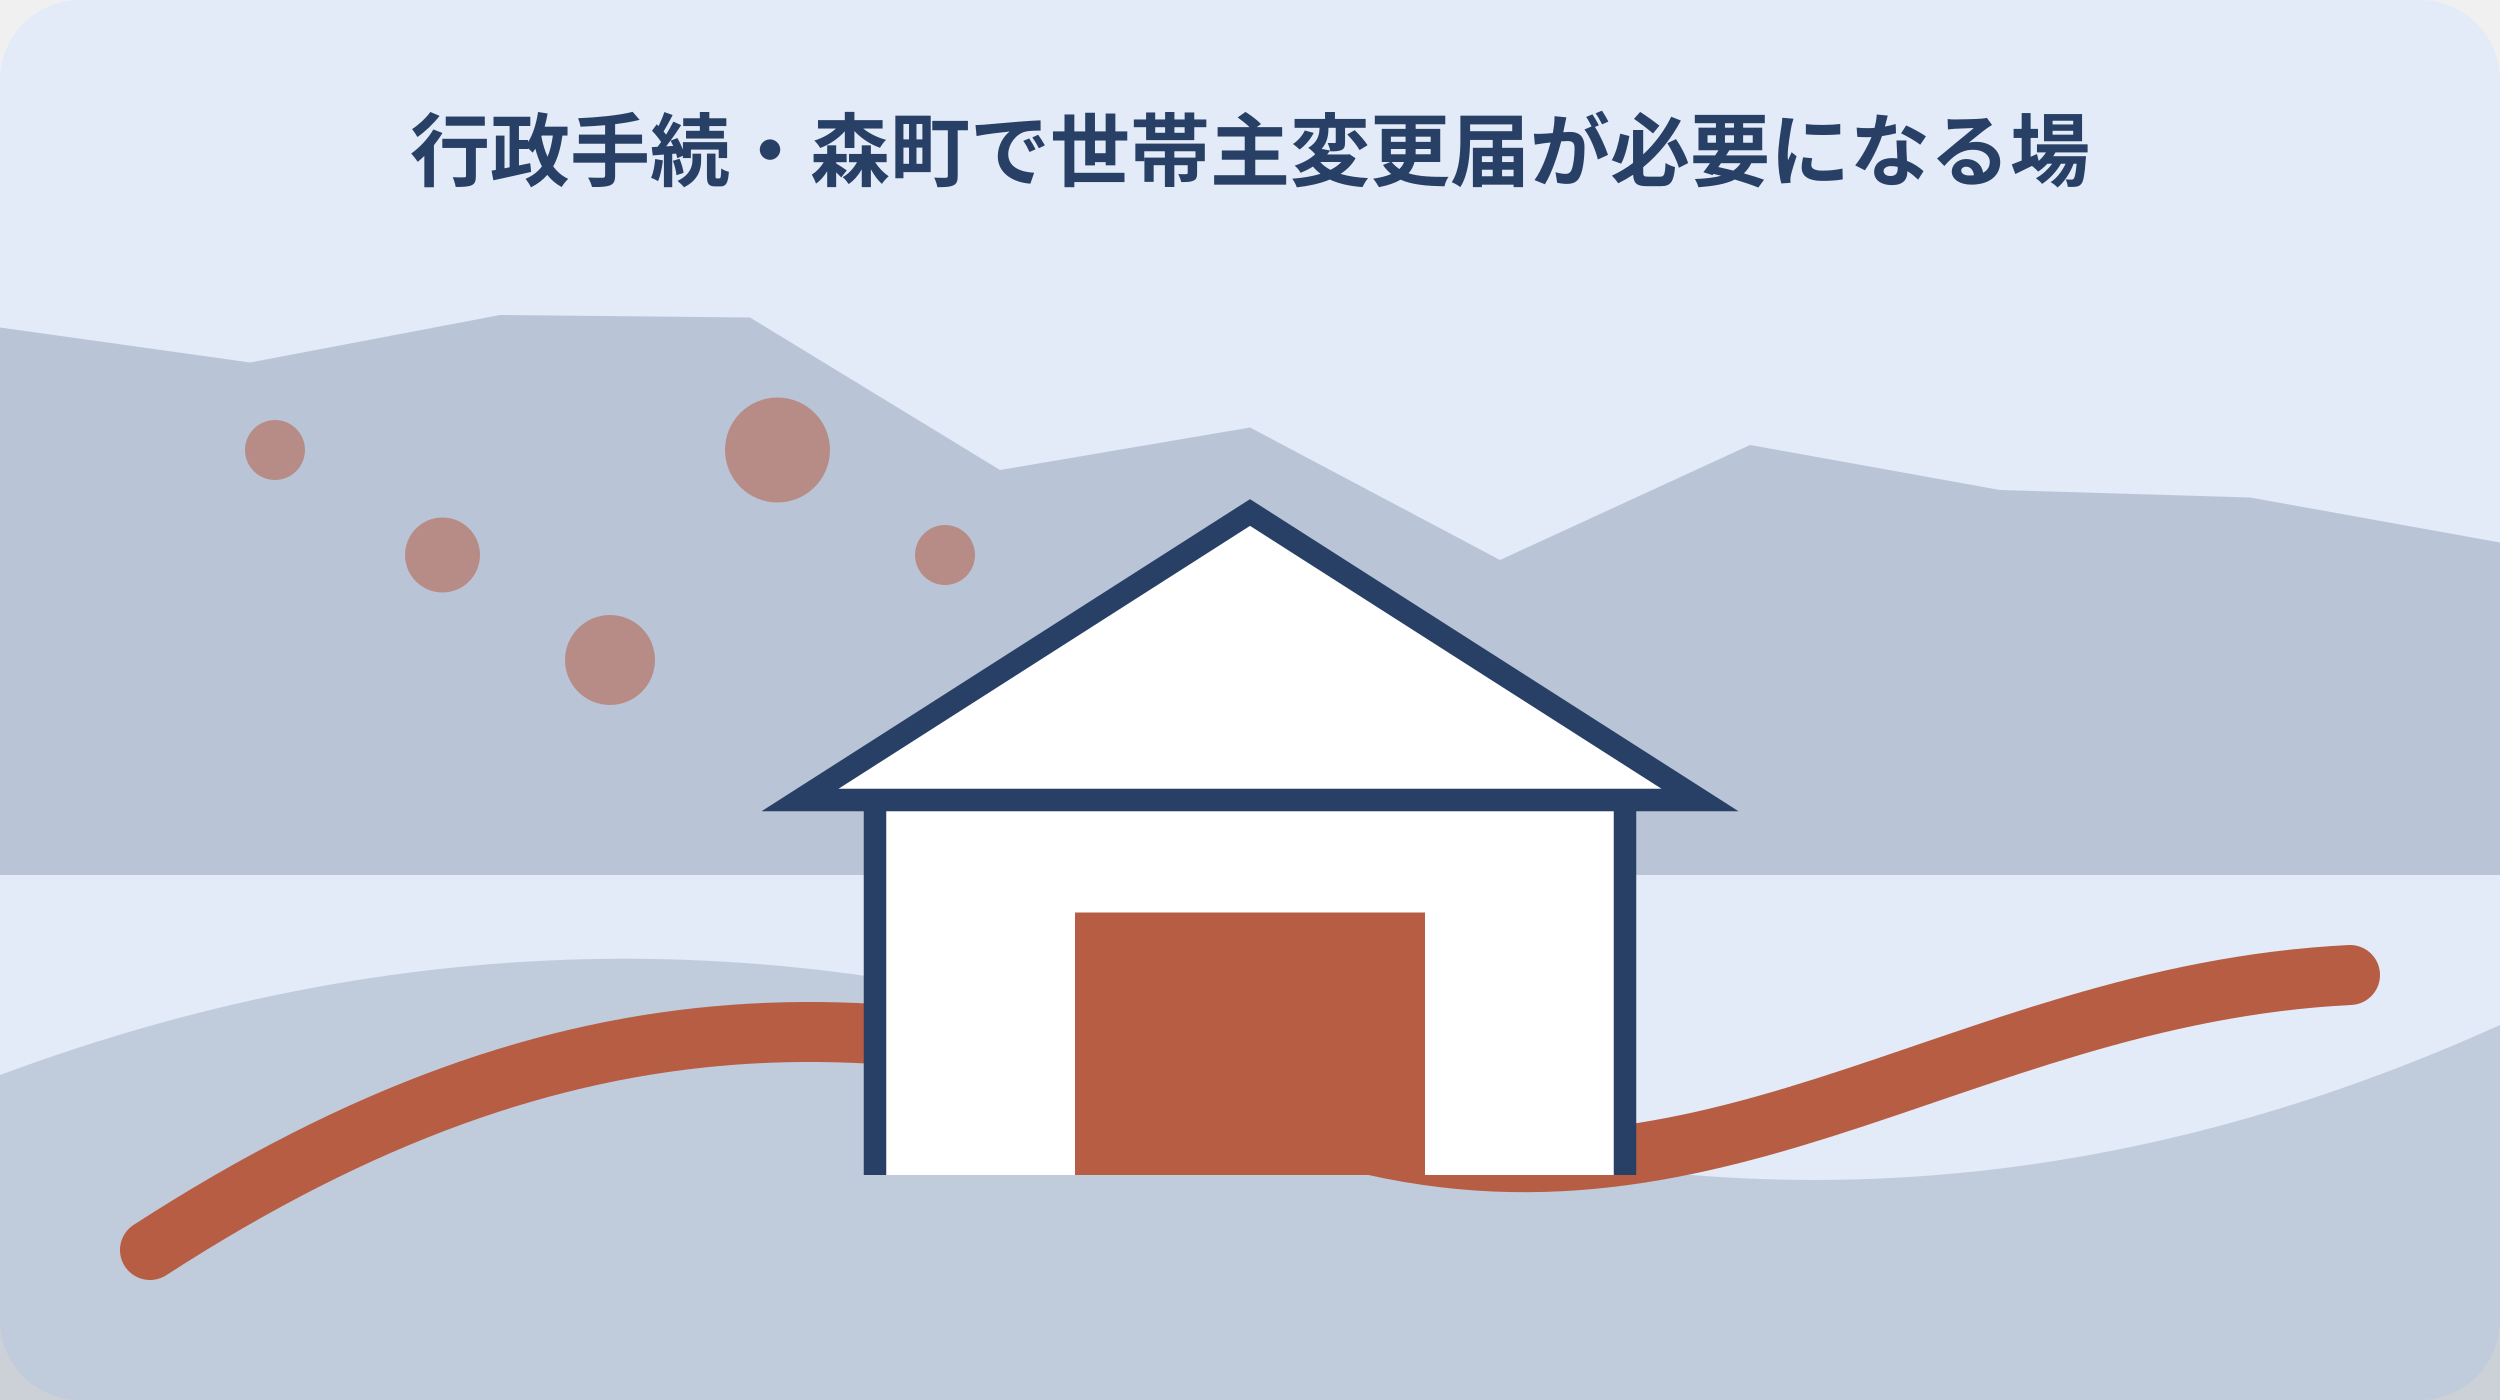
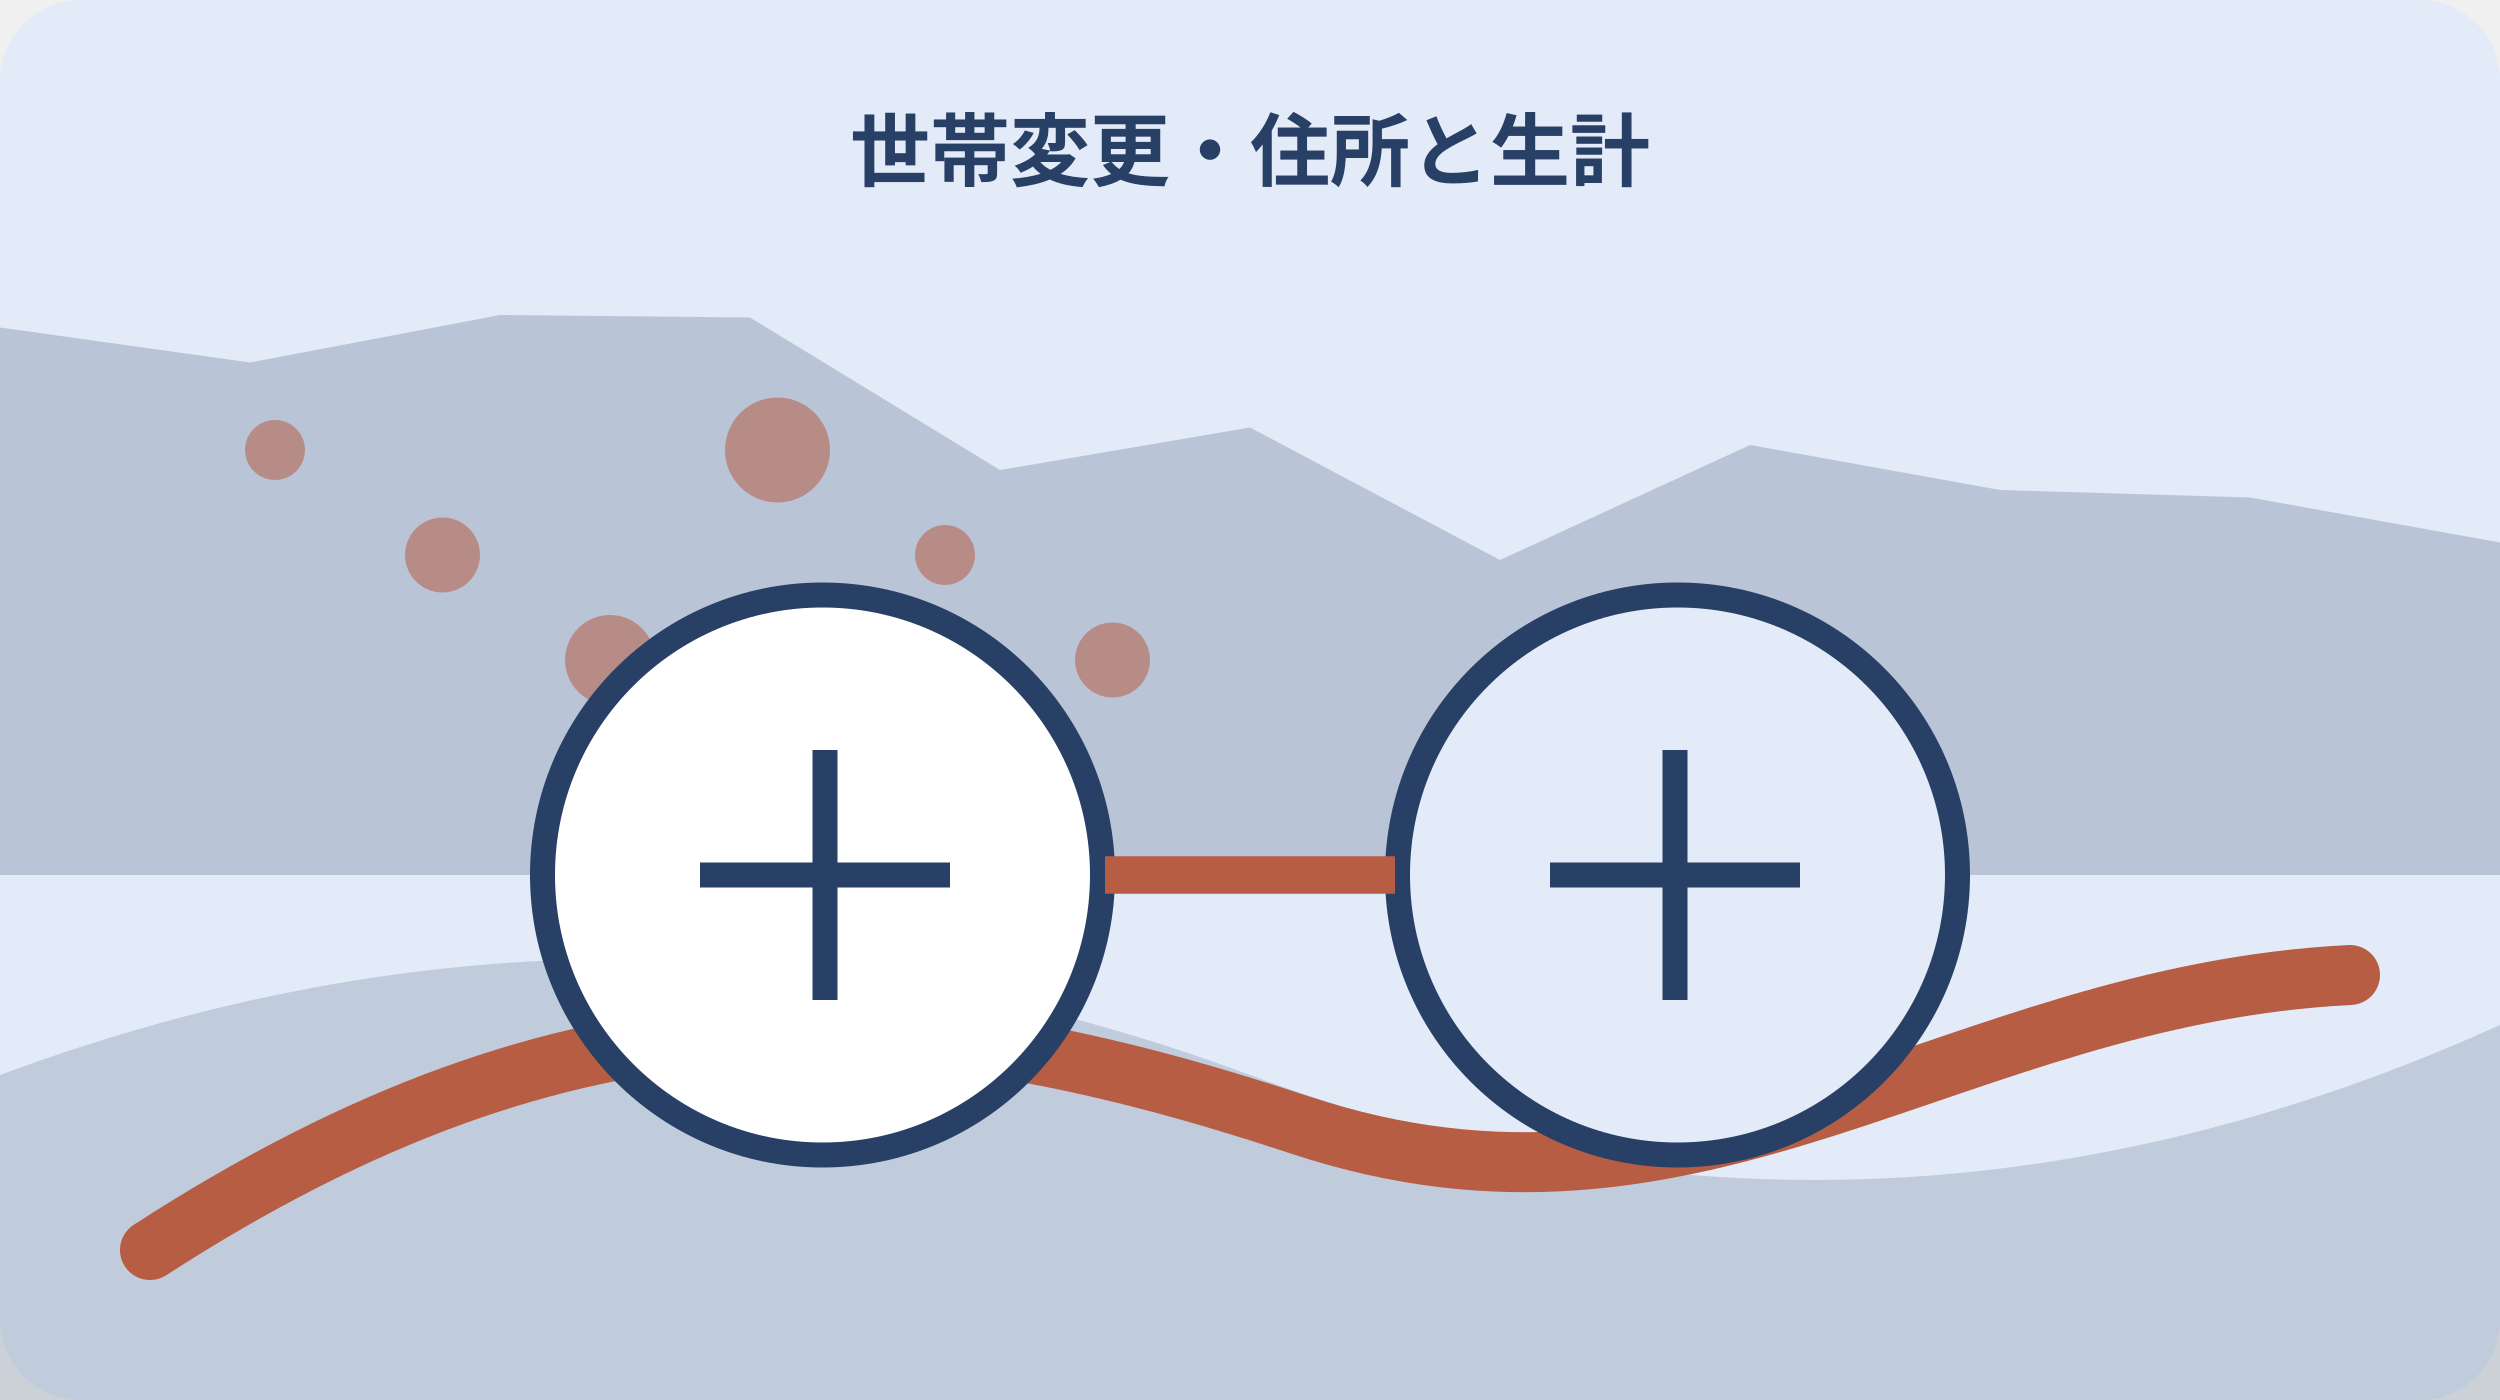
<svg xmlns="http://www.w3.org/2000/svg" width="1000" height="560" viewBox="0 0 1000 560" role="img" aria-labelledby="title desc" data-illustration="mori-editorial" data-topic-id="3" data-scene-index="2">
  <rect width="1000" height="560" rx="32" fill="#e2ebf7" />
  <polygon points="0,131 100,145 200,126 300,127 400,188 500,171 600,224 700,178 800,196 900,199 1000,217 1000,350 0,350" fill="#283f66" opacity=".22" />
  <path d="M0 430 Q250 337 500 430 T1000 410 V560 H0Z" fill="#283f66" opacity=".18" />
  <path d="M60 500 C230 390 360 397 520 450 S780 398 940 390" fill="none" stroke="#b75d43" stroke-width="24" stroke-linecap="round" />
  <circle cx="110" cy="180" r="12" fill="#b75d43" opacity=".55" />
  <circle cx="177" cy="222" r="15" fill="#b75d43" opacity=".55" />
  <circle cx="244" cy="264" r="18" fill="#b75d43" opacity=".55" />
  <circle cx="311" cy="180" r="21" fill="#b75d43" opacity=".55" />
  <circle cx="378" cy="222" r="12" fill="#b75d43" opacity=".55" />
  <circle cx="445" cy="264" r="15" fill="#b75d43" opacity=".55" />
-   <g data-scene="culture">
-     <path d="M350 470V320h300v150M320 320h360L500 205Z" fill="#fff" stroke="#283f66" stroke-width="9" />
-     <path d="M430 470V365h140v105" fill="#b75d43" />
+   <g data-scene="address-livelihood-households">
+     <circle cx="329" cy="350" r="112" fill="#fff" stroke="#283f66" stroke-width="10" />
+     <circle cx="671" cy="350" r="112" fill="#e2ebf7" stroke="#283f66" stroke-width="10" />
+     <path d="M442 350h116" stroke="#b75d43" stroke-width="15" />
+     <path d="M280 350h100M330 300v100M620 350h100M670 300v100" stroke="#283f66" stroke-width="10" />
  </g>
-   <text x="500" y="72" text-anchor="middle" font-family="sans-serif" font-size="32" font-weight="700" fill="#283f66">行政手続・森町で世帯主変更届が必要になる場</text>
+   <text x="500" y="72" text-anchor="middle" font-family="sans-serif" font-size="32" font-weight="700" fill="#283f66">世帯変更・住所と生計</text>
</svg>
